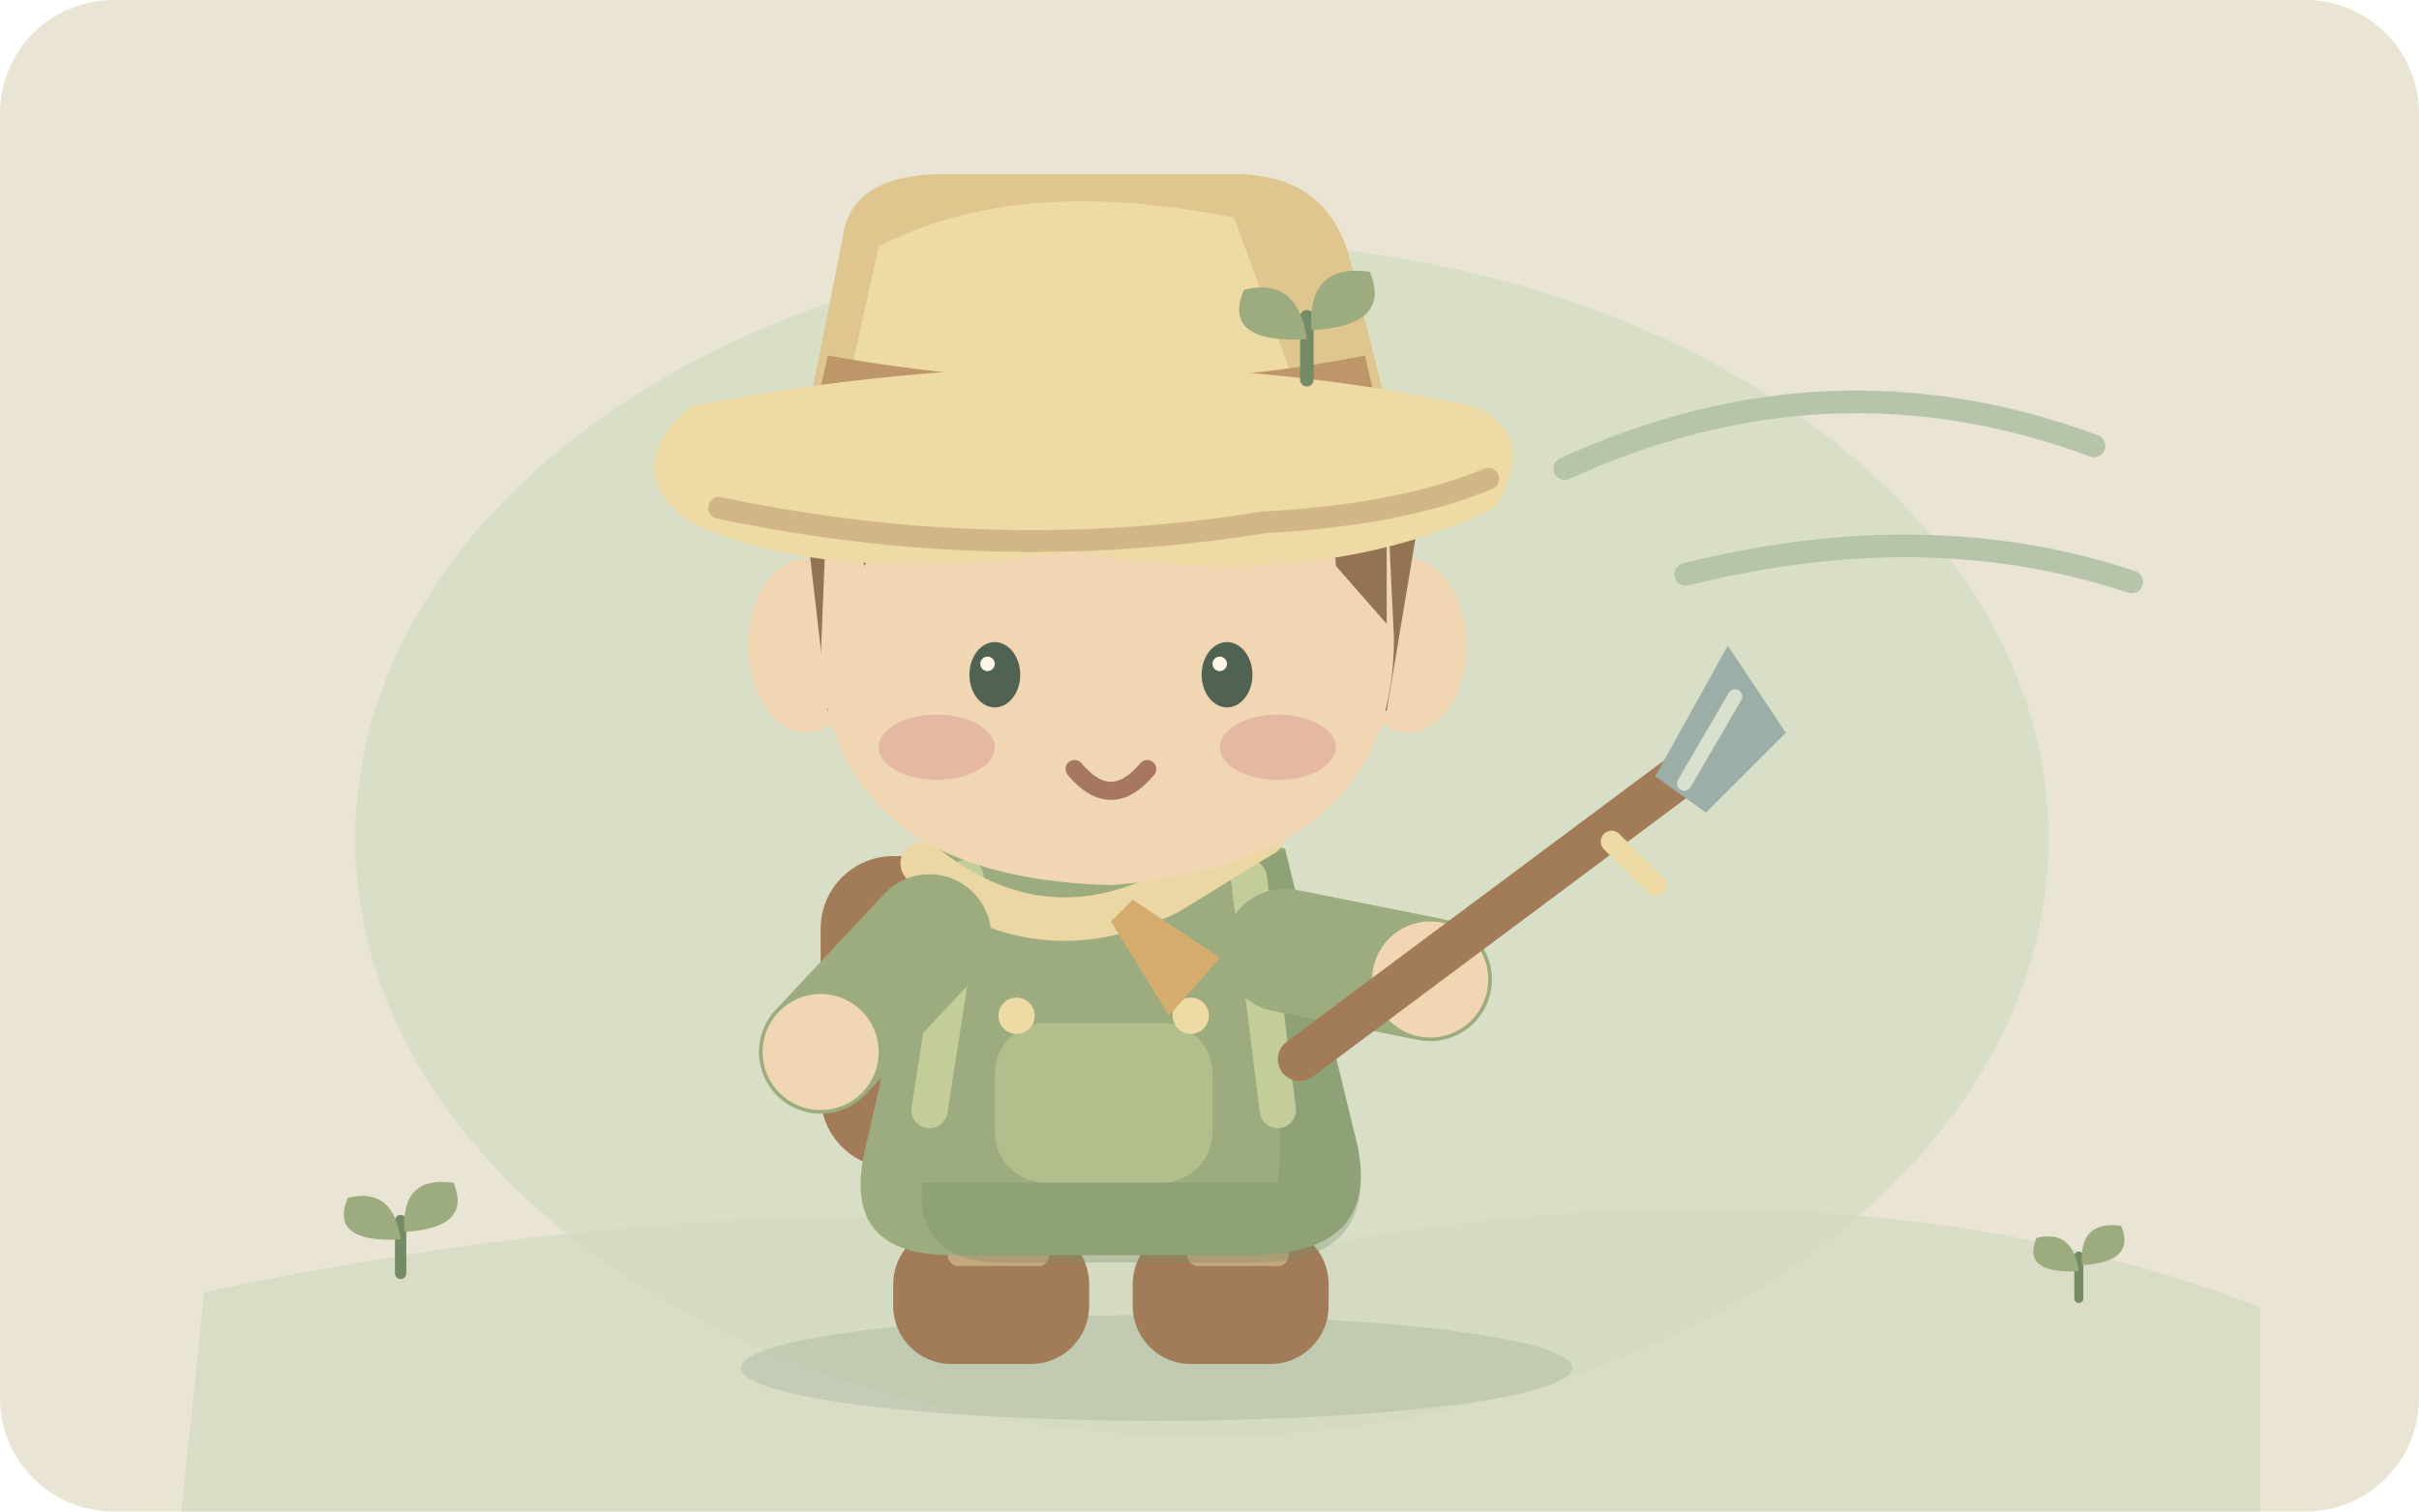
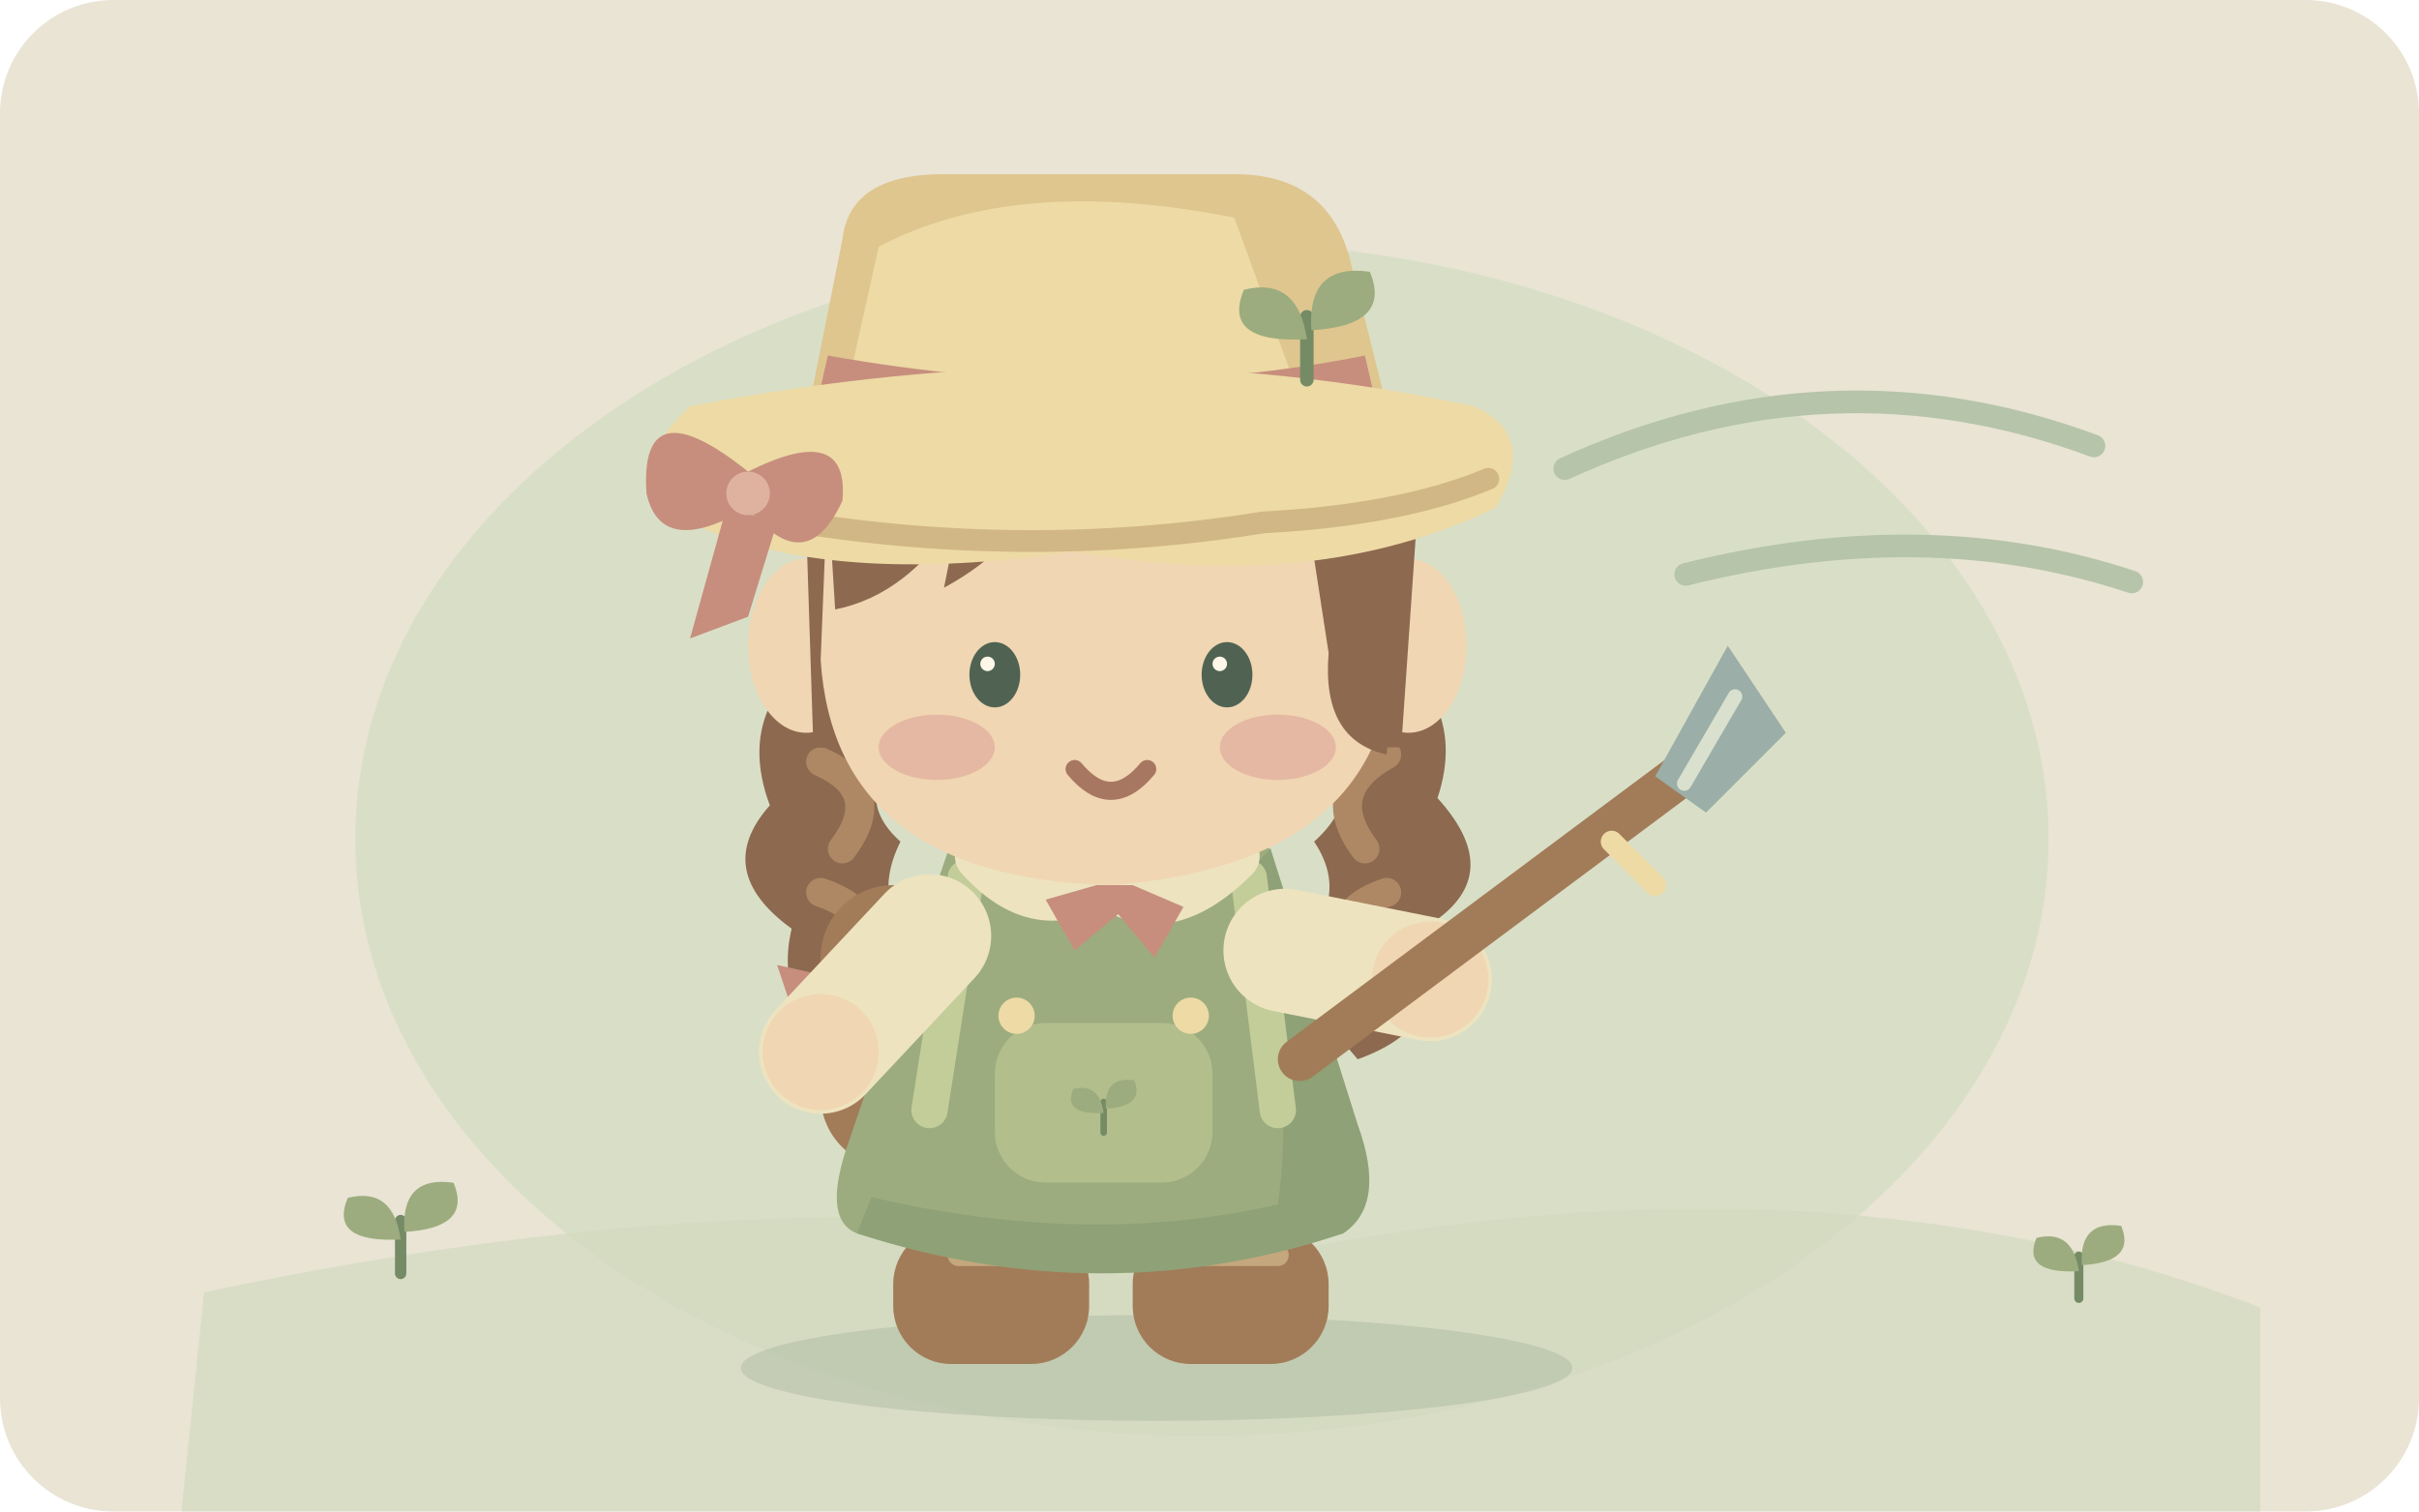
<svg xmlns="http://www.w3.org/2000/svg" width="320" height="200" viewBox="0 0 320 200">
  <rect x="0" y="0" width="320" height="200" rx="15" fill="#e9e4d4" />
  <ellipse cx="159" cy="111" rx="112" ry="79" fill="#d9dfc7" />
  <path d="M27 171Q107 154 168 166Q242 151 299 173V200H24Z" fill="#d1d9be" opacity=".65" />
  <g transform="translate(53 165) scale(0.5)">
    <path d="M0 7V-7" fill="none" stroke="#758b66" stroke-width="3" stroke-linecap="round" stroke-linejoin="round" />
    <path d="M0-2Q-19-1-14-13Q-2-16 0-2M1-4Q0-19 14-17Q19-5 1-4" fill="#9cac7e" />
  </g>
  <g transform="translate(275 169) scale(0.4)">
    <path d="M0 7V-7" fill="none" stroke="#758b66" stroke-width="3" stroke-linecap="round" stroke-linejoin="round" />
    <path d="M0-2Q-19-1-14-13Q-2-16 0-2M1-4Q0-19 14-17Q19-5 1-4" fill="#9cac7e" />
  </g>
  <path d="M207 62Q242 46 277 59M223 76Q255 68 282 77" fill="none" stroke="#b6c4a9" stroke-width="3" stroke-linecap="round" stroke-linejoin="round" />
  <ellipse cx="153" cy="181" rx="55" ry="7" fill="#5b7057" opacity=".16" />
  <g transform="translate(50 0) scale(.96)">
-     <rect x="61" y="118" width="31" height="43" rx="10" fill="#a27c59" />
-     <rect x="76" y="156" width="20" height="29" rx="8" fill="#b29a76" />
-     <rect x="105" y="156" width="20" height="29" rx="8" fill="#b29a76" />
+     <path d="M67 86Q48 95 54 111Q46 120 57 128Q54 141 68 146L77 133Q67 126 72 116Q63 108 78 98Z" fill="#8c694f" />
+     <path d="M134 86Q151 95 146 110Q156 121 144 128Q149 141 135 146L124 133Q135 125 129 116Q139 107 124 98Z" fill="#8c694f" />
+     <path d="M61 105Q70 109 64 117M61 123Q70 126 66 134M139 104Q130 109 136 117M139 123Q130 126 135 134" fill="none" stroke="#ae8864" stroke-width="4" stroke-linecap="round" stroke-linejoin="round" />
+     <path d="M64 135 55 133 58 142 67 140 74 145 77 137 68 135Z" fill="#c78e7d" />
+     <path d="M135 135 126 137 129 145 137 140 145 143 147 134 138 135Z" fill="#c78e7d" />
+     <rect x="61" y="122" width="31" height="39" rx="10" fill="#a27c59" />
+     <rect x="77" y="157" width="18" height="28" rx="8" fill="#eee3bf" />
+     <rect x="107" y="157" width="18" height="28" rx="8" fill="#eee3bf" />
    <rect x="71" y="169" width="27" height="19" rx="8" fill="#a27c59" />
    <rect x="104" y="169" width="27" height="19" rx="8" fill="#a27c59" />
    <path d="M80 173H91M113 173H124" fill="none" stroke="#c5a77d" stroke-width="3" stroke-linecap="round" stroke-linejoin="round" />
-     <path d="M77 115Q100 107 125 117L135 158Q138 173 120 173H79Q64 173 67 159Z" fill="#9cac7e" />
-     <path d="M117 121Q126 141 124 163H75Q74 174 86 174H121Q138 174 135 158L125 117Z" fill="#758b66" opacity=".32" />
+     <path d="M79 116Q100 109 123 117L135 155Q139 166 133 170Q100 181 66 170Q61 168 65 157Z" fill="#9cac7e" />
+     <path d="M118 122Q127 145 124 166Q98 172 68 165L66 170Q100 181 133 170Q139 166 135 155L123 117Z" fill="#758b66" opacity=".32" />
    <path d="M81 121 76 153M120 121 124 153" fill="none" stroke="#c3cd9a" stroke-width="5" stroke-linecap="round" stroke-linejoin="round" />
    <rect x="85" y="141" width="30" height="22" rx="7" fill="#b2be8c" />
    <circle cx="88" cy="140" r="2.5" fill="#eddaa5" />
    <circle cx="112" cy="140" r="2.5" fill="#eddaa5" />
-     <path d="M75 119Q91 132 109 123L122 115" fill="none" stroke="#ead7a4" stroke-width="6" stroke-linecap="round" stroke-linejoin="round" />
-     <path d="M104 124 116 132 109 140 101 127Z" fill="#d5ac6e" />
-     <path d="M76 129 61 145" fill="none" stroke="#9cac7e" stroke-width="17" stroke-linecap="round" stroke-linejoin="round" />
-     <path d="M125 131 145 135" fill="none" stroke="#9cac7e" stroke-width="17" stroke-linecap="round" stroke-linejoin="round" />
+     <path d="M83 118Q91 127 100 121Q108 128 118 118" fill="none" stroke="#eee3bf" stroke-width="7" stroke-linecap="round" stroke-linejoin="round" />
+     <path d="M99 122 92 124 96 131 102 126 107 132 111 125 104 122Z" fill="#c78e7d" />
+     <g transform="translate(100 154) scale(0.3)">
+       <path d="M0 7V-7" fill="none" stroke="#758b66" stroke-width="3" stroke-linecap="round" stroke-linejoin="round" />
+       <path d="M0-2Q-19-1-14-13Q-2-16 0-2M1-4Q0-19 14-17Q19-5 1-4" fill="#9cac7e" />
+     </g>
+     <path d="M76 129 61 145" fill="none" stroke="#eee3bf" stroke-width="17" stroke-linecap="round" stroke-linejoin="round" />
+     <path d="M125 131 145 135" fill="none" stroke="#eee3bf" stroke-width="17" stroke-linecap="round" stroke-linejoin="round" />
    <circle cx="61" cy="145" r="8" fill="#f0d6b2" />
    <circle cx="145" cy="135" r="8" fill="#f0d6b2" />
    <ellipse cx="59" cy="89" rx="8" ry="12" fill="#f0d6b2" />
    <ellipse cx="142" cy="89" rx="8" ry="12" fill="#f0d6b2" />
-     <path d="M59 72Q58 36 99 37Q141 35 143 74L139 98H62Z" fill="#927453" />
+     <path d="M59 72Q58 36 99 37Q141 35 143 74L141 103H60Z" fill="#8c694f" />
    <path d="M62 66Q100 46 139 67L140 88Q140 119 101 122Q63 121 61 91Z" fill="#f0d6b2" />
-     <path d="M64 65Q76 52 89 57L80 76 73 69 67 78Z" fill="#927453" />
-     <path d="M131 64 139 67 139 86 132 78Z" fill="#927453" />
+     <path d="M62 68Q72 52 96 59Q91 74 78 81L80 71Q73 82 63 84Z" fill="#8c694f" />
+     <path d="M127 62Q139 65 141 80L139 104Q130 102 131 90L129 77Z" fill="#8c694f" />
+     <path d="M68 71Q77 62 88 63" fill="none" stroke="#ae8864" stroke-width="3" stroke-linecap="round" stroke-linejoin="round" />
    <ellipse cx="77" cy="103" rx="8" ry="4.5" fill="#dfa89b" opacity=".65" />
    <ellipse cx="124" cy="103" rx="8" ry="4.5" fill="#dfa89b" opacity=".65" />
    <ellipse cx="85" cy="93" rx="3.5" ry="4.5" fill="#506353" />
    <ellipse cx="117" cy="93" rx="3.5" ry="4.5" fill="#506353" />
    <circle cx="84" cy="91.5" r="1" fill="#fff7e7" />
    <circle cx="116" cy="91.5" r="1" fill="#fff7e7" />
    <path d="M96 106Q101 112 106 106" fill="none" stroke="#a87761" stroke-width="2.5" stroke-linecap="round" stroke-linejoin="round" />
    <path d="M59 58 64 33Q65 24 78 24H118Q131 24 134 36L140 60Z" fill="#dfc68f" />
    <path d="M69 34Q88 24 118 30L126 52H65Z" fill="#eddaa5" />
-     <path d="M62 49Q101 56 136 49L139 62H59Z" fill="#bd9769" />
+     <path d="M62 49Q101 56 136 49L139 62H59Z" fill="#c78e7d" />
    <path d="M43 56Q100 45 151 56Q160 60 154 70Q129 82 96 76Q62 81 43 72Q33 65 43 56Z" fill="#eddaa5" />
    <path d="M47 70Q85 78 122 72Q141 71 153 66" fill="none" stroke="#d1b785" stroke-width="3" stroke-linecap="round" stroke-linejoin="round" />
+     <path d="M51 65Q36 53 37 68Q39 77 51 70Q59 80 64 69Q65 58 51 65Z" fill="#c78e7d" />
+     <path d="M48 70 43 88 51 85 55 72" fill="#c78e7d" />
+     <circle cx="51" cy="68" r="3" fill="#dfb2a0" />
    <g transform="translate(128 48) scale(0.62)">
      <path d="M0 7V-7" fill="none" stroke="#758b66" stroke-width="3" stroke-linecap="round" stroke-linejoin="round" />
      <path d="M0-2Q-19-1-14-13Q-2-16 0-2M1-4Q0-19 14-17Q19-5 1-4" fill="#9cac7e" />
    </g>
    <path d="M127 146 186 102" fill="none" stroke="#a27c59" stroke-width="6" stroke-linecap="round" stroke-linejoin="round" />
    <polygon points="176,107 186,89 194,101 183,112" fill="#9baea7" />
    <path d="M180 108 187 96" fill="none" stroke="#d9e0cd" stroke-width="2" stroke-linecap="round" stroke-linejoin="round" />
    <path d="M170 116 176 122" fill="none" stroke="#eddaa5" stroke-width="3" stroke-linecap="round" stroke-linejoin="round" />
  </g>
</svg>
